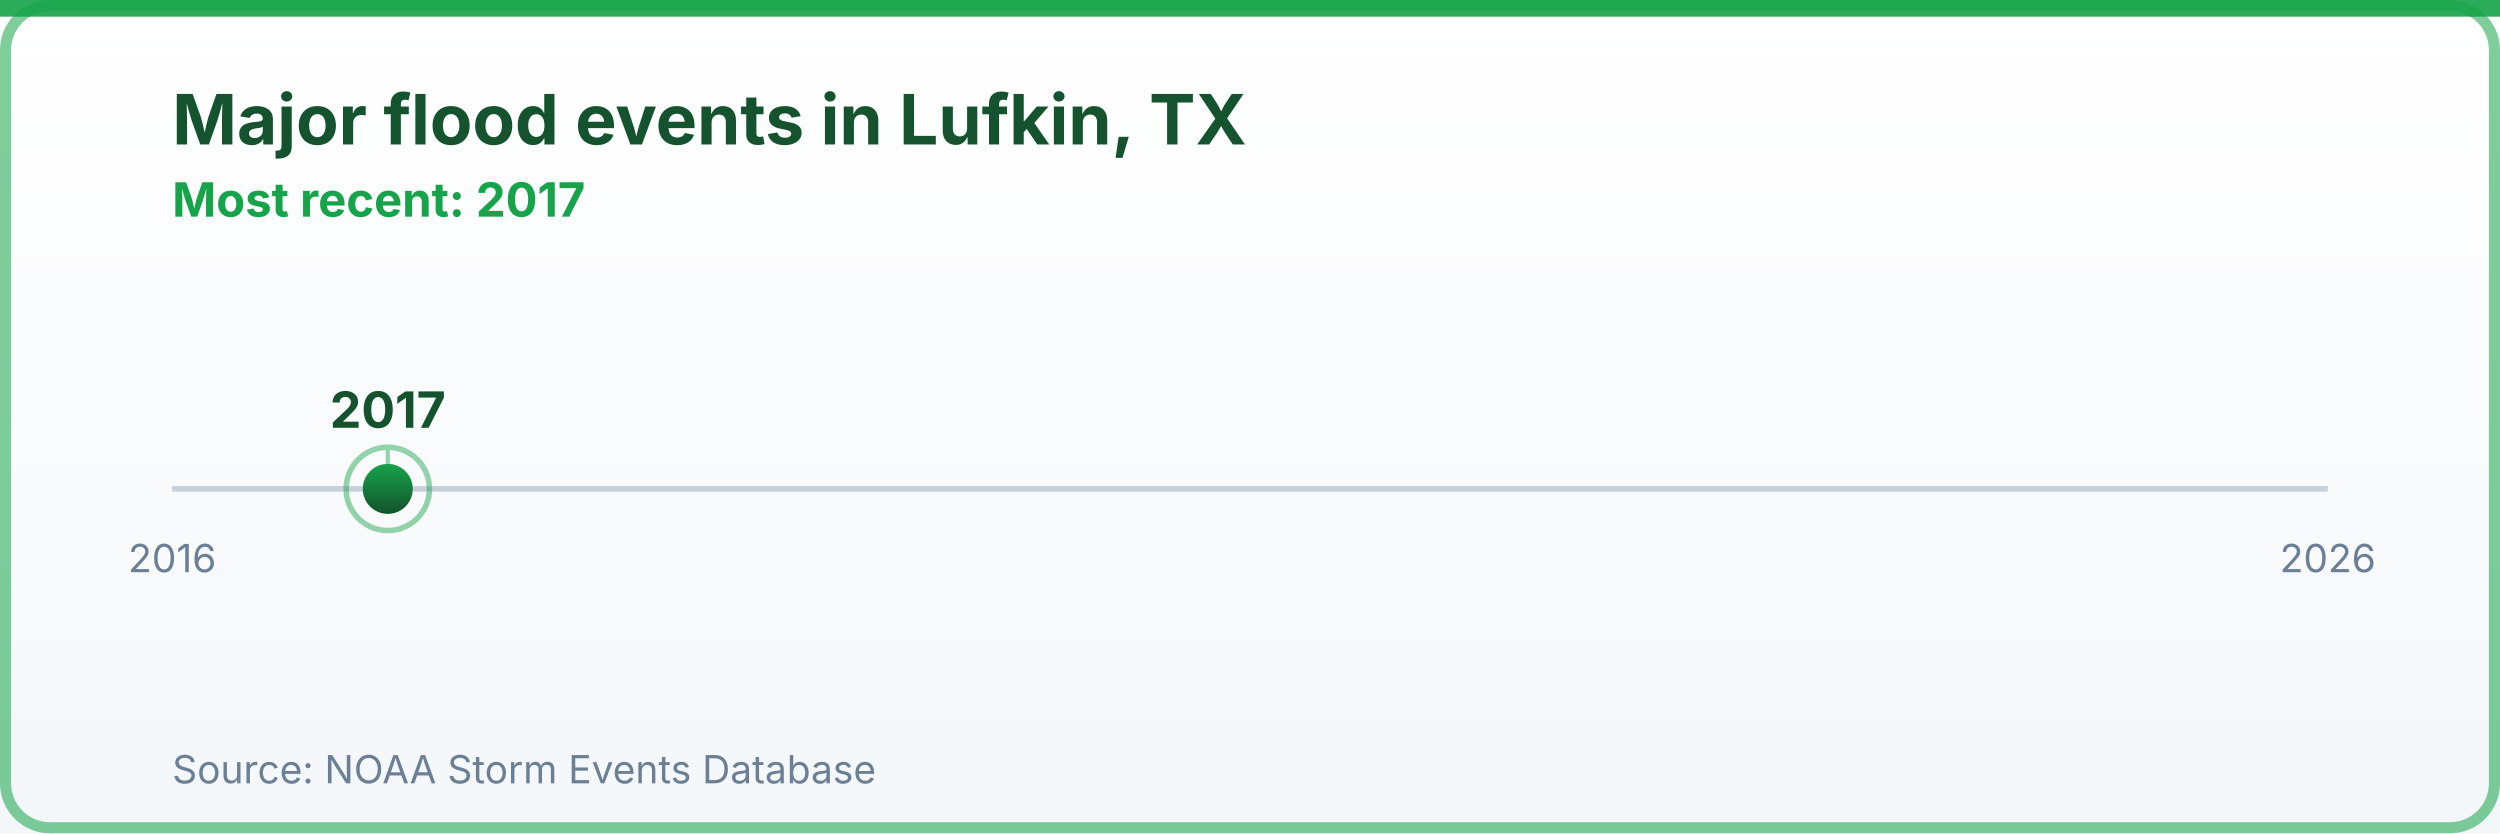
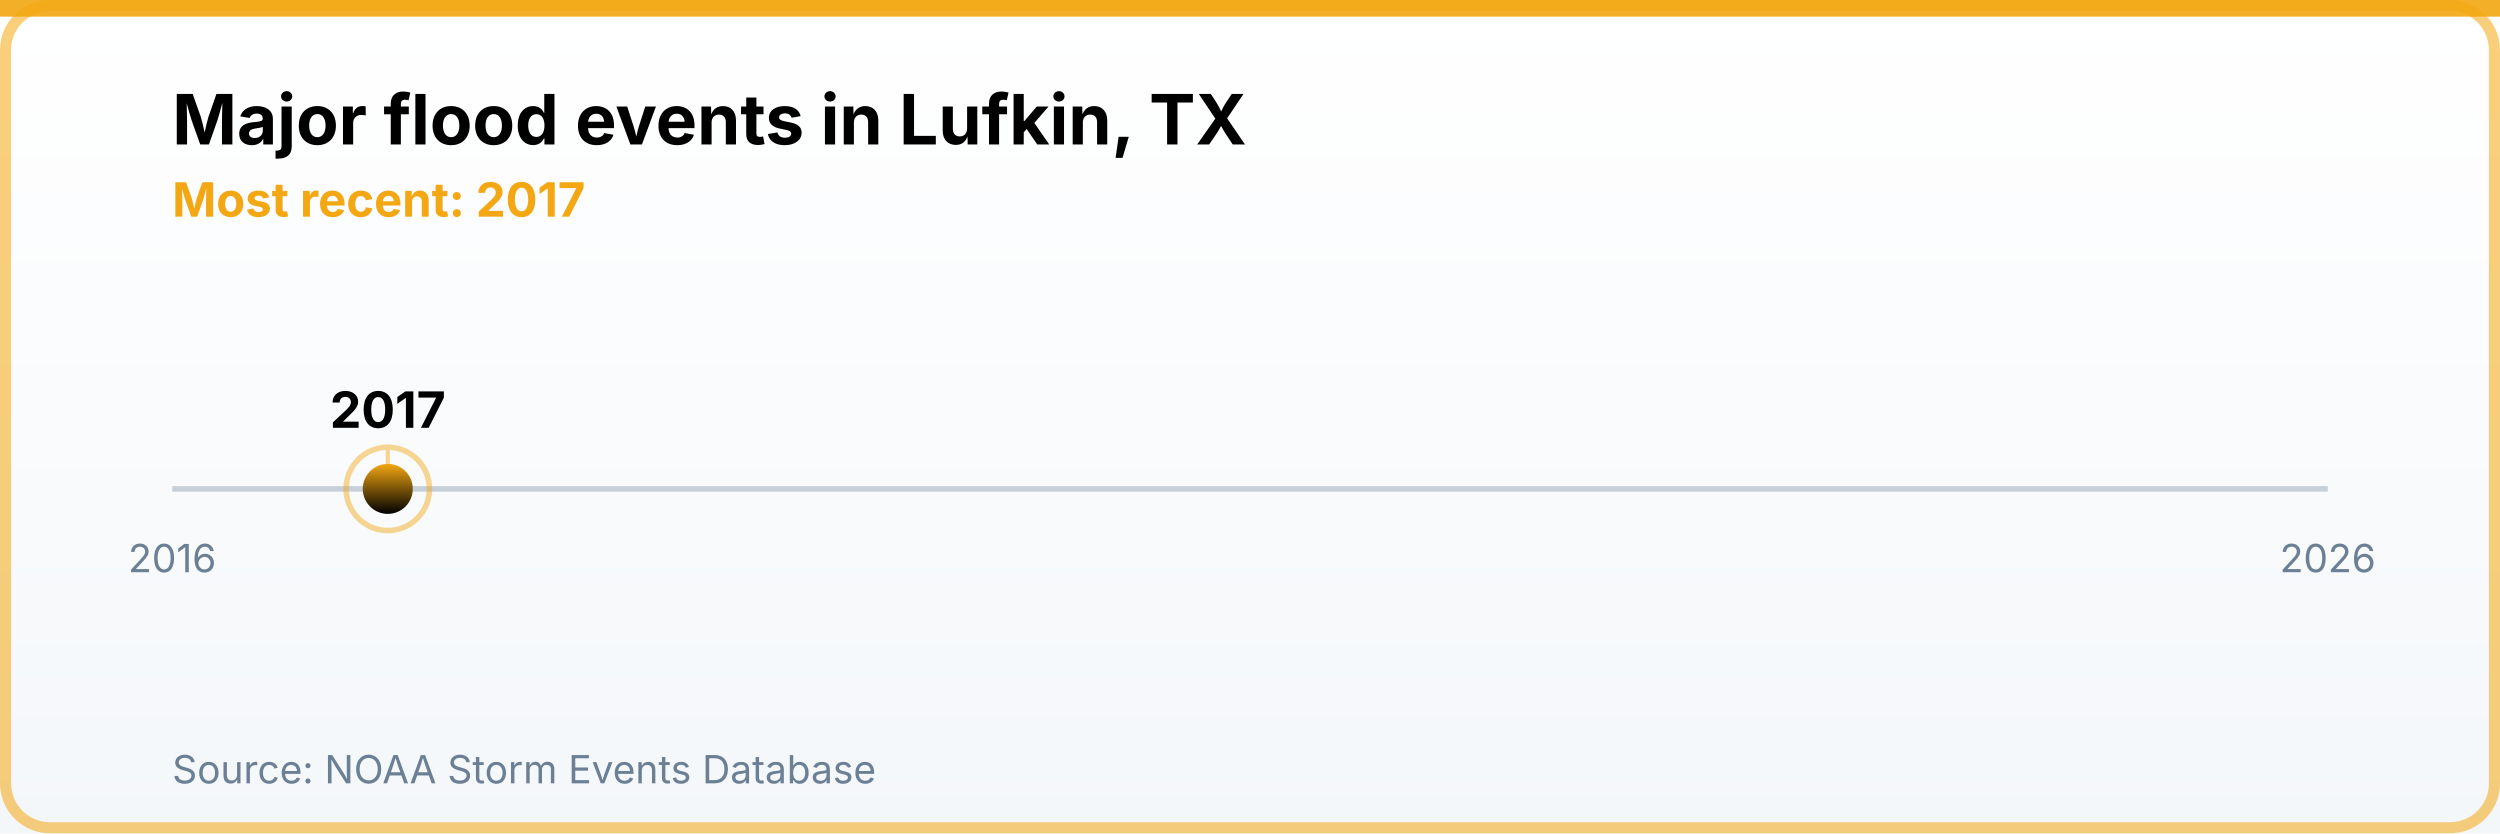
<svg xmlns="http://www.w3.org/2000/svg" viewBox="0 0 900 300" width="900" height="300" role="img">
  <defs>
    <linearGradient id="tbg" x1="0" y1="0" x2="0" y2="1">
      <stop offset="0" stop-color="#ffffff" />
      <stop offset="1" stop-color="#f4f7fa" />
    </linearGradient>
    <linearGradient id="tdot" x1="0" y1="0" x2="0" y2="1">
-       <stop offset="0" stop-color="#16a34a" />
-       <stop offset="1" stop-color="#14532d" />
+       <stop offset="0" stop-color="#F3A712" />
+       <stop offset="1" stop-color="#000000" />
    </linearGradient>
  </defs>
  <rect width="900" height="300" fill="url(#tbg)" />
-   <rect x="0" y="0" width="900" height="6" fill="#16a34a" fill-opacity=".9" />
-   <text x="62" y="52" font-family="system-ui,-apple-system,Segoe UI,sans-serif" font-size="25" font-weight="700" fill="#14532d">Major flood events in Lufkin, TX</text>
-   <text x="62" y="78" font-family="system-ui,-apple-system,Segoe UI,sans-serif" font-size="17" font-weight="700" fill="#16a34a">Most recent: 2017</text>
+   <rect x="0" y="0" width="900" height="6" fill="#F3A712" fill-opacity=".9" />
+   <text x="62" y="52" font-family="system-ui,-apple-system,Segoe UI,sans-serif" font-size="25" font-weight="700" fill="#000000">Major flood events in Lufkin, TX</text>
+   <text x="62" y="78" font-family="system-ui,-apple-system,Segoe UI,sans-serif" font-size="17" font-weight="700" fill="#F3A712">Most recent: 2017</text>
  <line x1="62" y1="176" x2="838" y2="176" stroke="#6b7f95" stroke-opacity=".35" stroke-width="2" />
  <text x="62" y="206" text-anchor="middle" font-family="system-ui,-apple-system,Segoe UI,sans-serif" font-size="14" fill="#6b7f95">2016</text>
  <text x="838" y="206" text-anchor="middle" font-family="system-ui,-apple-system,Segoe UI,sans-serif" font-size="14" fill="#6b7f95">2026</text>
-   <line x1="139.6" y1="162" x2="139.6" y2="176" stroke="#16a34a" stroke-opacity=".45" stroke-width="1.5" />
+   <line x1="139.6" y1="162" x2="139.6" y2="176" stroke="#F3A712" stroke-opacity=".45" stroke-width="1.5" />
  <circle cx="139.6" cy="176" r="9" fill="url(#tdot)" />
-   <circle cx="139.6" cy="176" r="15" fill="none" stroke="#16a34a" stroke-opacity=".45" stroke-width="2" />
-   <text x="139.6" y="154" text-anchor="middle" font-family="system-ui,-apple-system,Segoe UI,sans-serif" font-size="18" font-weight="700" fill="#14532d">2017</text>
+   <circle cx="139.6" cy="176" r="15" fill="none" stroke="#F3A712" stroke-opacity=".45" stroke-width="2" />
+   <text x="139.6" y="154" text-anchor="middle" font-family="system-ui,-apple-system,Segoe UI,sans-serif" font-size="18" font-weight="700" fill="#000000">2017</text>
  <text x="62" y="282" font-family="system-ui,-apple-system,Segoe UI,sans-serif" font-size="14" fill="#6b7f95">Source: NOAA Storm Events Database</text>
-   <rect x="2" y="2" width="896" height="296" rx="16" fill="none" stroke="#16a34a" stroke-opacity=".55" stroke-width="4" />
+   <rect x="2" y="2" width="896" height="296" rx="16" fill="none" stroke="#F3A712" stroke-opacity=".55" stroke-width="4" />
</svg>
